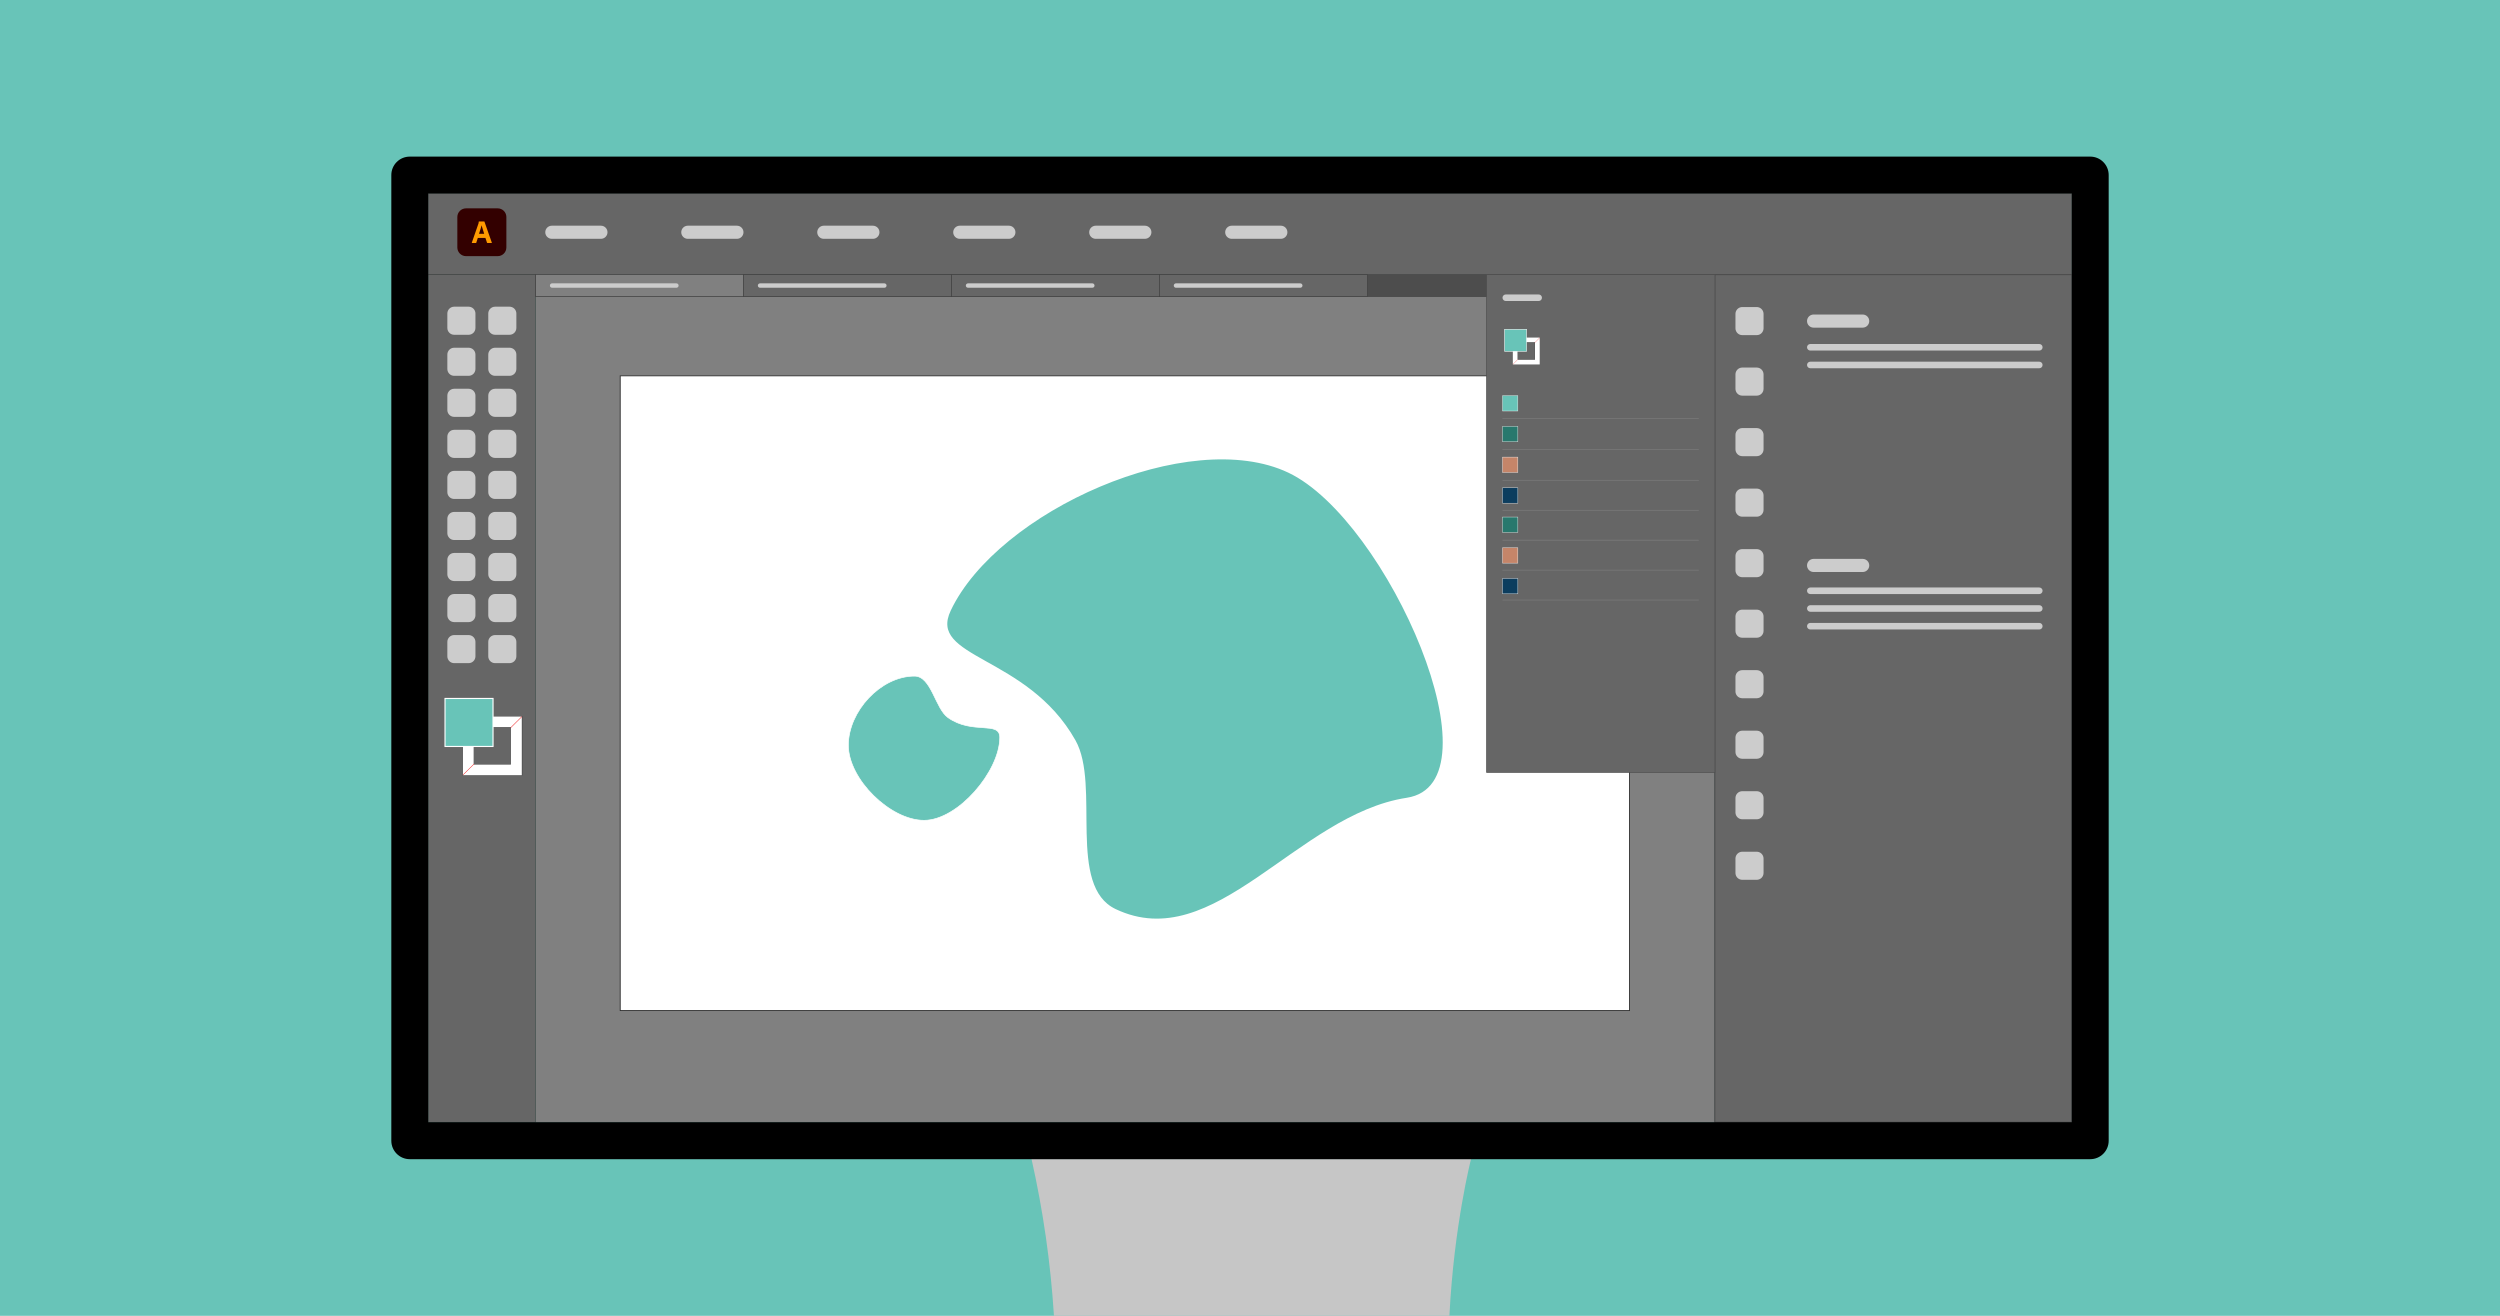
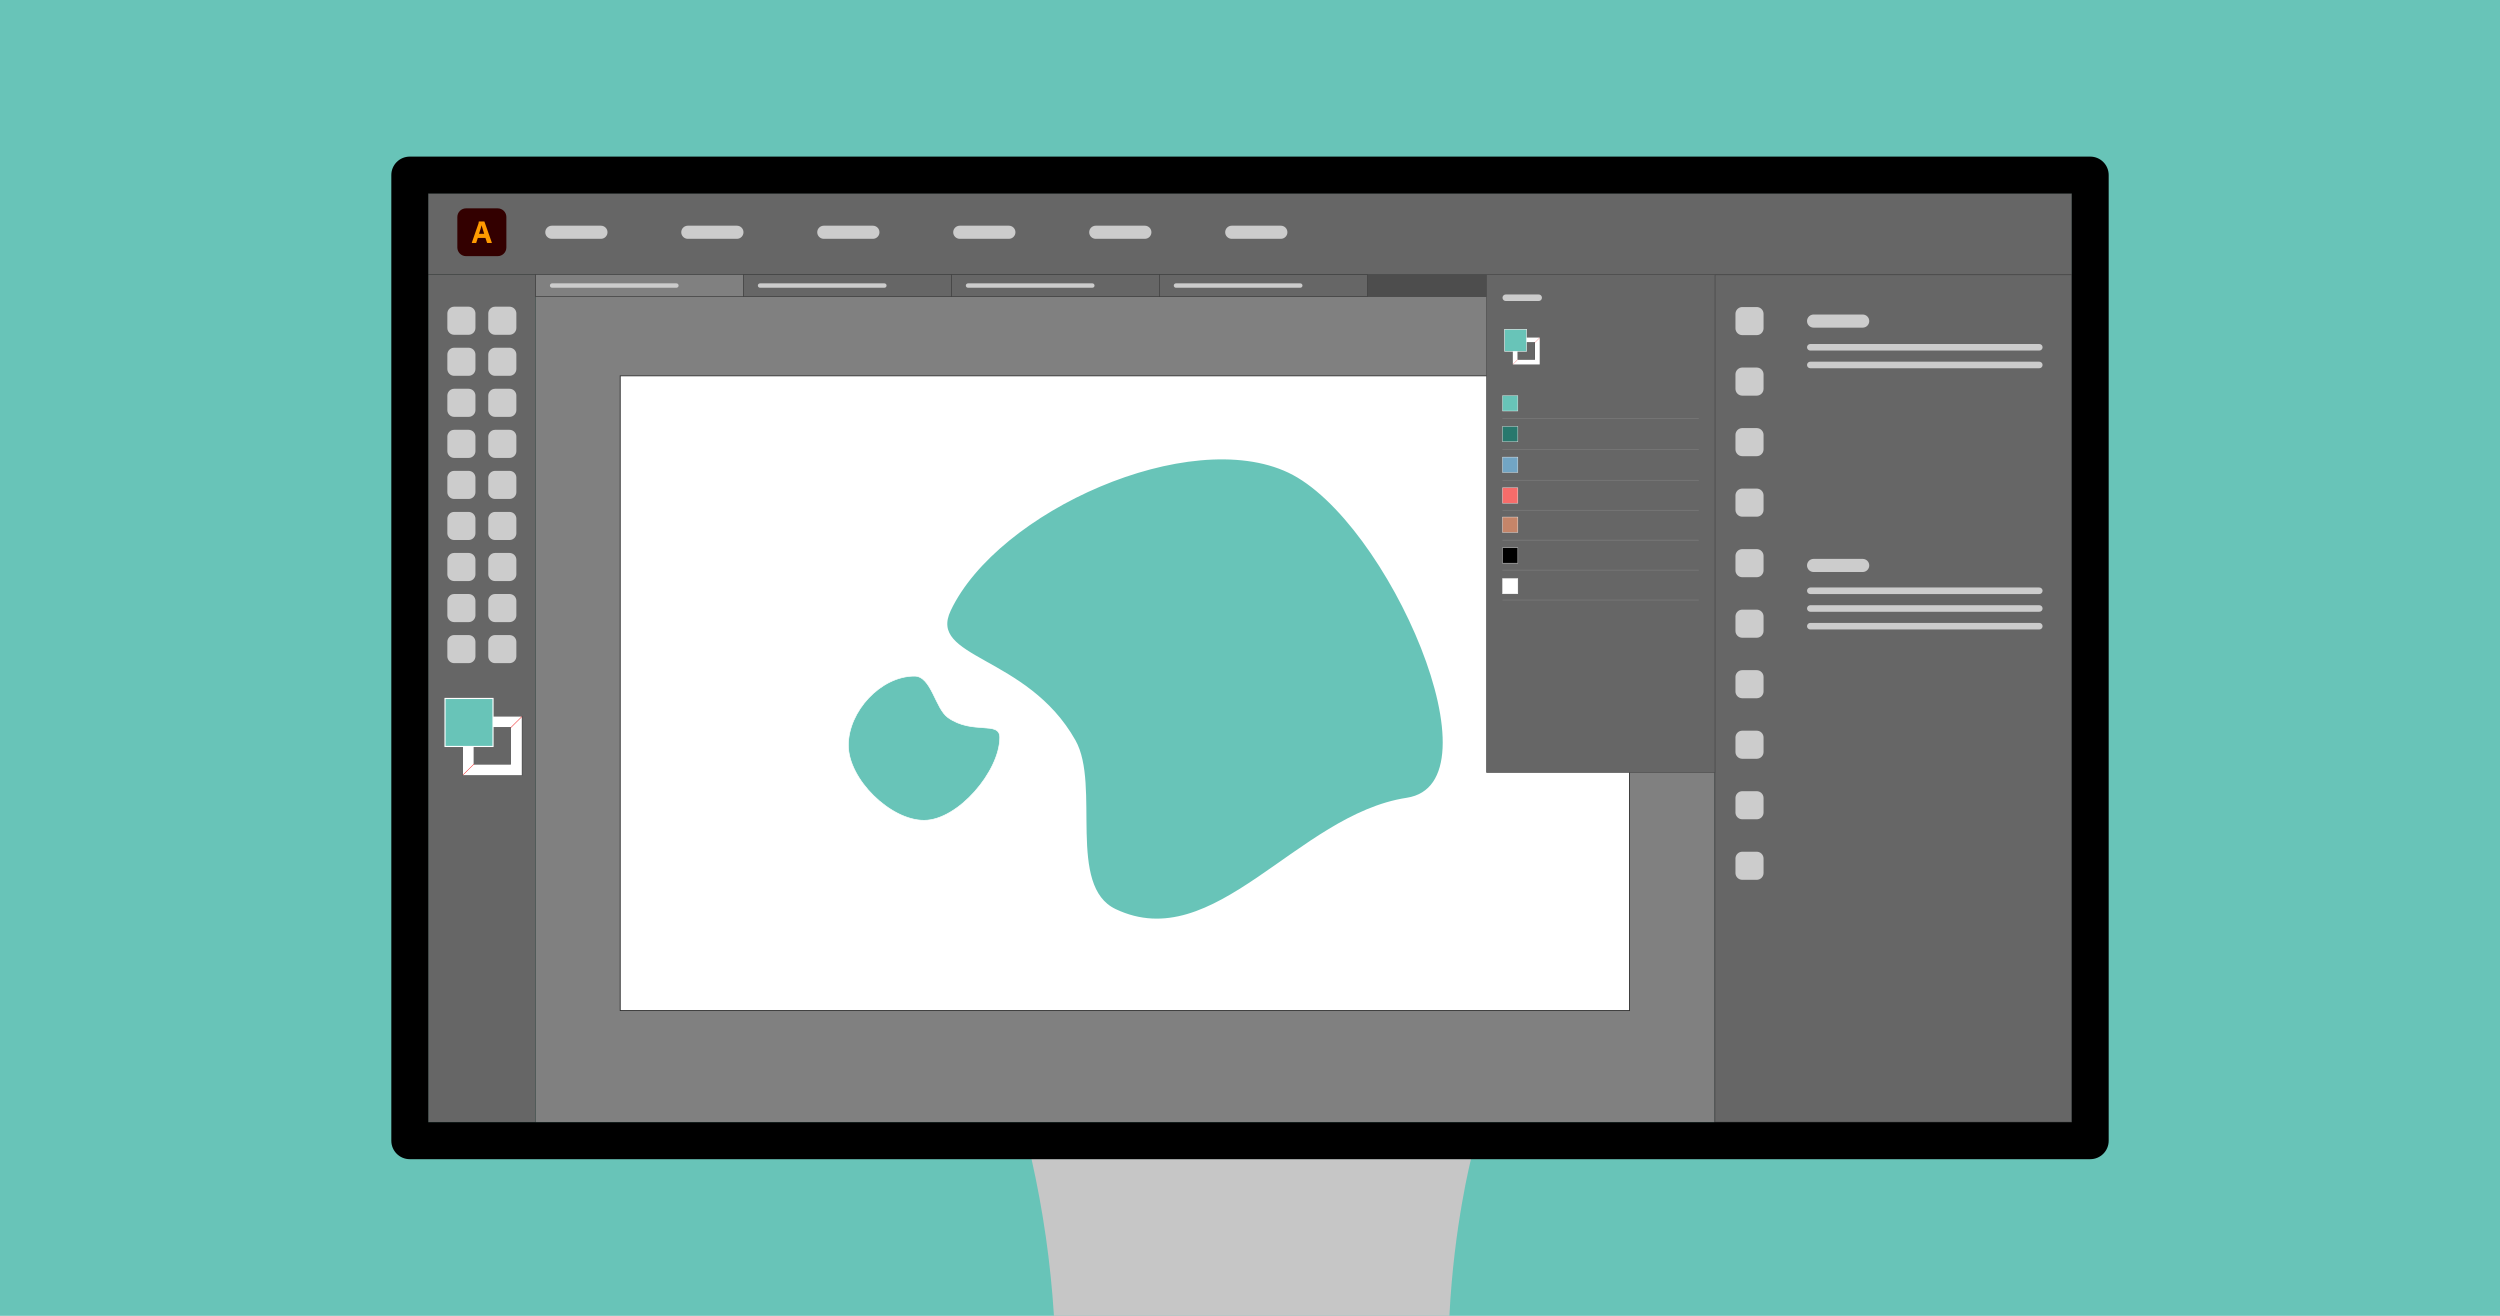
<svg xmlns="http://www.w3.org/2000/svg" viewBox="0 0 1691 890">
  <g id="monitor">
    <rect width="1691" height="890" style="fill: #68c4b8" />
    <path d="M995,784s-11.57,45.1-14.62,106H712.89a675.56,675.56,0,0,0-15.16-106Z" style="fill: #c6c6c6" />
    <g>
      <rect x="362.22" y="200.55" width="797.68" height="558.57" style="fill: gray;stroke: #4d4d4d;stroke-miterlimit: 10;stroke-width: 0.193px" />
      <rect x="419.51" y="254.21" width="682.7" height="429.34" style="fill: #fff;stroke: #2d2d2d;stroke-miterlimit: 10;stroke-width: 0.593px" />
      <rect x="289.63" y="130.91" width="1111.73" height="54.85" style="fill: #666;stroke: #4d4d4d;stroke-miterlimit: 10;stroke-width: 0.57px" />
      <rect x="362.22" y="185.75" width="797.68" height="14.8" style="fill: #4d4d4d;stroke: #4d4d4d;stroke-miterlimit: 10;stroke-width: 0.669px" />
      <rect x="362.22" y="185.75" width="140.67" height="14.8" style="fill: gray;stroke: #333;stroke-miterlimit: 10;stroke-width: 0.281px" />
      <rect x="289.63" y="185.75" width="72.59" height="573.37" style="fill: #666;stroke: #333;stroke-miterlimit: 10;stroke-width: 0.281px" />
      <rect x="1159.9" y="185.75" width="241.47" height="573.37" style="fill: #666;stroke: #4d4d4d;stroke-miterlimit: 10;stroke-width: 0.76px" />
      <rect x="502.89" y="185.75" width="140.67" height="14.8" style="fill: #666;stroke: #333;stroke-miterlimit: 10;stroke-width: 0.281px" />
      <rect x="643.56" y="185.75" width="140.67" height="14.8" style="fill: #666;stroke: #333;stroke-miterlimit: 10;stroke-width: 0.281px" />
      <rect x="784.22" y="185.75" width="140.67" height="14.8" style="fill: #666;stroke: #333;stroke-miterlimit: 10;stroke-width: 0.281px" />
      <rect x="1005.55" y="185.75" width="154.45" height="336.69" style="fill: #666;stroke: #4d4d4d;stroke-miterlimit: 10;stroke-width: 0.466px" />
      <rect x="1016.29" y="199.17" width="26.69" height="4.44" rx="2.22" style="fill: #ccc" />
      <line x1="1149.05" y1="283.21" x2="1016.29" y2="283.21" style="fill: none;stroke: #999;stroke-miterlimit: 10;stroke-width: 0.19px" />
      <line x1="1149.05" y1="303.98" x2="1016.29" y2="303.98" style="fill: none;stroke: #999;stroke-miterlimit: 10;stroke-width: 0.19px" />
      <line x1="1149.05" y1="324.76" x2="1016.29" y2="324.76" style="fill: none;stroke: #999;stroke-miterlimit: 10;stroke-width: 0.19px" />
      <line x1="1149.05" y1="345.04" x2="1016.29" y2="345.04" style="fill: none;stroke: #999;stroke-miterlimit: 10;stroke-width: 0.19px" />
      <line x1="1149.05" y1="365.31" x2="1016.29" y2="365.31" style="fill: none;stroke: #999;stroke-miterlimit: 10;stroke-width: 0.19px" />
      <line x1="1149.05" y1="385.59" x2="1016.29" y2="385.59" style="fill: none;stroke: #999;stroke-miterlimit: 10;stroke-width: 0.19px" />
      <line x1="1149.05" y1="405.86" x2="1016.29" y2="405.86" style="fill: none;stroke: #999;stroke-miterlimit: 10;stroke-width: 0.19px" />
      <g>
        <rect x="302.58" y="207.44" width="19.01" height="19.01" rx="4.63" style="fill: #ccc" />
        <rect x="330.26" y="207.44" width="19.01" height="19.01" rx="4.63" style="fill: #ccc" />
      </g>
      <g>
        <rect x="302.58" y="235.2" width="19.01" height="19.01" rx="4.63" style="fill: #ccc" />
        <rect x="330.26" y="235.2" width="19.01" height="19.01" rx="4.63" style="fill: #ccc" />
      </g>
      <g>
        <rect x="302.58" y="262.96" width="19.01" height="19.01" rx="4.63" style="fill: #ccc" />
        <rect x="330.26" y="262.96" width="19.01" height="19.01" rx="4.63" style="fill: #ccc" />
      </g>
      <g>
        <rect x="302.58" y="290.73" width="19.01" height="19.01" rx="4.63" style="fill: #ccc" />
        <rect x="330.26" y="290.73" width="19.01" height="19.01" rx="4.63" style="fill: #ccc" />
      </g>
      <g>
        <rect x="302.58" y="318.49" width="19.01" height="19.01" rx="4.63" style="fill: #ccc" />
        <rect x="330.26" y="318.49" width="19.01" height="19.01" rx="4.63" style="fill: #ccc" />
      </g>
      <g>
        <rect x="302.58" y="346.26" width="19.01" height="19.01" rx="4.63" style="fill: #ccc" />
        <rect x="330.26" y="346.26" width="19.01" height="19.01" rx="4.63" style="fill: #ccc" />
      </g>
      <g>
        <rect x="302.58" y="374.02" width="19.01" height="19.01" rx="4.63" style="fill: #ccc" />
        <rect x="330.26" y="374.02" width="19.01" height="19.01" rx="4.63" style="fill: #ccc" />
      </g>
      <g>
        <rect x="302.58" y="401.79" width="19.01" height="19.01" rx="4.63" style="fill: #ccc" />
        <rect x="330.26" y="401.79" width="19.01" height="19.01" rx="4.63" style="fill: #ccc" />
      </g>
      <g>
        <rect x="302.58" y="429.55" width="19.01" height="19.01" rx="4.63" style="fill: #ccc" />
        <rect x="330.26" y="429.55" width="19.01" height="19.01" rx="4.63" style="fill: #ccc" />
      </g>
      <rect x="1173.86" y="207.68" width="19.01" height="19.01" rx="4.63" style="fill: #ccc" />
      <rect x="1173.86" y="248.61" width="19.01" height="19.01" rx="4.63" style="fill: #ccc" />
      <rect x="1173.86" y="289.55" width="19.01" height="19.01" rx="4.63" style="fill: #ccc" />
      <rect x="1173.86" y="330.48" width="19.01" height="19.01" rx="4.63" style="fill: #ccc" />
      <rect x="1173.86" y="371.42" width="19.01" height="19.01" rx="4.63" style="fill: #ccc" />
      <rect x="1173.86" y="412.36" width="19.01" height="19.01" rx="4.63" style="fill: #ccc" />
      <rect x="1173.86" y="453.29" width="19.01" height="19.01" rx="4.63" style="fill: #ccc" />
      <rect x="1173.86" y="494.23" width="19.01" height="19.01" rx="4.63" style="fill: #ccc" />
      <rect x="1173.86" y="535.16" width="19.01" height="19.01" rx="4.63" style="fill: #ccc" />
      <rect x="1173.86" y="576.1" width="19.01" height="19.01" rx="4.63" style="fill: #ccc" />
      <rect x="368.82" y="152.66" width="42.09" height="8.88" rx="4.44" style="fill: #ccc" />
      <rect x="371.95" y="191.66" width="87.06" height="2.98" rx="1.49" style="fill: #ccc" />
      <rect x="512.61" y="191.66" width="87.06" height="2.98" rx="1.49" style="fill: #ccc" />
      <rect x="653.28" y="191.66" width="87.06" height="2.98" rx="1.49" style="fill: #ccc" />
      <rect x="793.94" y="191.66" width="87.06" height="2.98" rx="1.49" style="fill: #ccc" />
      <rect x="460.8" y="152.66" width="42.09" height="8.88" rx="4.44" style="fill: #ccc" />
      <rect x="552.78" y="152.66" width="42.09" height="8.88" rx="4.44" style="fill: #ccc" />
      <rect x="644.75" y="152.66" width="42.09" height="8.88" rx="4.44" style="fill: #ccc" />
      <rect x="736.73" y="152.66" width="42.09" height="8.88" rx="4.44" style="fill: #ccc" />
      <rect x="828.71" y="152.66" width="42.09" height="8.88" rx="4.44" style="fill: #ccc" />
      <rect x="1222.27" y="212.74" width="42.09" height="8.88" rx="4.44" style="fill: #ccc" />
      <rect x="1222.27" y="378.03" width="42.09" height="8.88" rx="4.44" style="fill: #ccc" />
      <rect x="1222.27" y="397.38" width="159.33" height="4.44" rx="2.22" style="fill: #ccc" />
      <rect x="1222.27" y="409.36" width="159.33" height="4.44" rx="2.22" style="fill: #ccc" />
      <rect x="1222.27" y="232.68" width="159.33" height="4.44" rx="2.22" style="fill: #ccc" />
      <rect x="1222.27" y="244.65" width="159.33" height="4.44" rx="2.22" style="fill: #ccc" />
      <rect x="1222.27" y="421.34" width="159.33" height="4.44" rx="2.22" style="fill: #ccc" />
      <rect x="1016.29" y="267.62" width="10.39" height="10.39" style="fill: #68c4b8;stroke: #fff;stroke-miterlimit: 10;stroke-width: 0.243px" />
      <rect x="1016.29" y="288.4" width="10.39" height="10.39" style="fill: #28786d;stroke: #fff;stroke-miterlimit: 10;stroke-width: 0.243px" />
-       <rect x="1016.29" y="309.18" width="10.39" height="10.39" style="fill: #c58569;stroke: #fff;stroke-miterlimit: 10;stroke-width: 0.243px" />
-       <rect x="1016.29" y="329.95" width="10.39" height="10.39" style="fill: #0c3d5e;stroke: #fff;stroke-miterlimit: 10;stroke-width: 0.243px" />
-       <rect x="1016.29" y="349.73" width="10.39" height="10.39" style="fill: #28786d;stroke: #fff;stroke-miterlimit: 10;stroke-width: 0.243px" />
-       <rect x="1016.29" y="370.51" width="10.39" height="10.39" style="fill: #c58569;stroke: #fff;stroke-miterlimit: 10;stroke-width: 0.243px" />
-       <rect x="1016.29" y="391.28" width="10.39" height="10.39" style="fill: #0c3d5e;stroke: #fff;stroke-miterlimit: 10;stroke-width: 0.243px" />
+       <rect x="1016.29" y="309.18" width="10.39" height="10.39" style="fill: #72a5c4;stroke: #fff;stroke-miterlimit: 10;stroke-width: 0.243px" />
+       <rect x="1016.29" y="329.95" width="10.39" height="10.39" style="fill: #f76c6a;stroke: #fff;stroke-miterlimit: 10;stroke-width: 0.243px" />
+       <rect x="1016.29" y="349.73" width="10.39" height="10.39" style="fill: #c58569;stroke: #fff;stroke-miterlimit: 10;stroke-width: 0.243px" />
+       <rect x="1016.29" y="370.51" width="10.39" height="10.39" style="stroke: #fff;stroke-miterlimit: 10;stroke-width: 0.243px" />
+       <rect x="1016.29" y="391.28" width="10.39" height="10.39" style="fill: #fff;stroke: #fff;stroke-miterlimit: 10;stroke-width: 0.243px" />
      <g>
        <g id="Layer_2" data-name="Layer 2">
          <g id="Layer_1-2" data-name="Layer 1-2">
            <g id="Layer_2-2" data-name="Layer 2-2">
              <g id="Surfaces">
                <g id="Drawing_Surface" data-name="Drawing Surface">
                  <g id="Outline_no_shadow" data-name="Outline no shadow">
                    <path d="M315.22,140.93h21.42a5.86,5.86,0,0,1,5.87,5.86h0v20.59a5.87,5.87,0,0,1-5.86,5.88H315.22a5.89,5.89,0,0,1-5.88-5.87h0V146.8a5.87,5.87,0,0,1,5.87-5.87Z" style="fill: #300" />
                  </g>
                </g>
              </g>
            </g>
          </g>
        </g>
        <g id="Outlined_Mnemonics_Logos" data-name="Outlined Mnemonics Logos">
          <g id="Ai">
            <path d="M328.34,160.94H323.2l-1.05,3.25a.25.25,0,0,1-.26.19h-2.6c-.15,0-.2-.08-.15-.25l4.45-12.81.13-.46a4.43,4.43,0,0,0,.09-.9.14.14,0,0,1,.11-.15h3.58c.11,0,.16,0,.18.11l5,14.24c0,.15,0,.22-.14.22h-2.89a.22.22,0,0,1-.22-.15ZM324,158.13h3.51c-.08-.29-.19-.63-.32-1s-.25-.78-.37-1.19-.26-.84-.4-1.27-.26-.83-.37-1.23-.21-.75-.31-1.08h0a15.54,15.54,0,0,1-.47,1.78c-.2.66-.41,1.36-.63,2S324.21,157.55,324,158.13Z" style="fill: #ff9a00" />
          </g>
        </g>
      </g>
      <path d="M313,484.43V524.5h40.08V484.43Zm32.47,32.47H320.6V492h24.87Z" style="fill: #fff;stroke: #000;stroke-miterlimit: 10;stroke-width: 0.19px" />
      <polygon points="352.98 484.52 313.1 524.03 313.1 524.41 352.98 484.93 352.98 484.52" style="fill: #e00" />
      <rect x="320.52" y="491.94" width="24.96" height="24.96" style="fill: #666" />
      <path d="M1023.2,228.23v18.39h18.39V228.23Zm14.9,14.9h-11.41V231.72h11.41Z" style="fill: #fff;stroke: #000;stroke-miterlimit: 10;stroke-width: 0.087px" />
      <polygon points="1041.54 228.27 1023.24 246.4 1023.24 246.57 1041.54 228.46 1041.54 228.27" style="fill: #e00" />
      <rect x="1026.69" y="231.59" width="11.54" height="11.54" style="fill: #666;stroke: #1a1a1a;stroke-miterlimit: 10;stroke-width: 0.076px" />
      <path d="M676.25,498.8c0,22.91-28.3,56.08-51.22,56.08S573.82,527,573.82,504.09s21.83-46.78,44.74-46.78c11.46,0,14,21.95,22.68,28.08C657.86,497.14,676.25,487.34,676.25,498.8Z" style="fill: #68c4b8;stroke: #fff;stroke-miterlimit: 10;stroke-width: 0.452px" />
      <path d="M642.43,412.63C674.49,345.11,804.26,287,871.78,319.06s145.91,211.21,79.82,221.29c-73.89,11.27-129.76,107.3-197.28,75.23-33.76-16-10.53-84.27-27.51-114.46C694.26,443.25,626.39,446.39,642.43,412.63Z" style="fill: #68c4b8;stroke: #fff;stroke-miterlimit: 10;stroke-width: 1.474px" />
      <rect x="301.01" y="472.44" width="32.47" height="32.47" style="fill: #68c4b8;stroke: #fff;stroke-miterlimit: 10;stroke-width: 0.76px" />
      <rect x="1017.69" y="222.72" width="14.9" height="14.9" style="fill: #68c4b8;stroke: #fff;stroke-miterlimit: 10;stroke-width: 0.349px" />
      <path d="M1413.84,784.07H277.16a12.47,12.47,0,0,1-12.47-12.48V118.41a12.47,12.47,0,0,1,12.47-12.48H1413.84a12.47,12.47,0,0,1,12.47,12.48V771.59A12.47,12.47,0,0,1,1413.84,784.07Zm-1124.21-25H1401.37V130.88H289.63Z" />
    </g>
  </g>
</svg>
